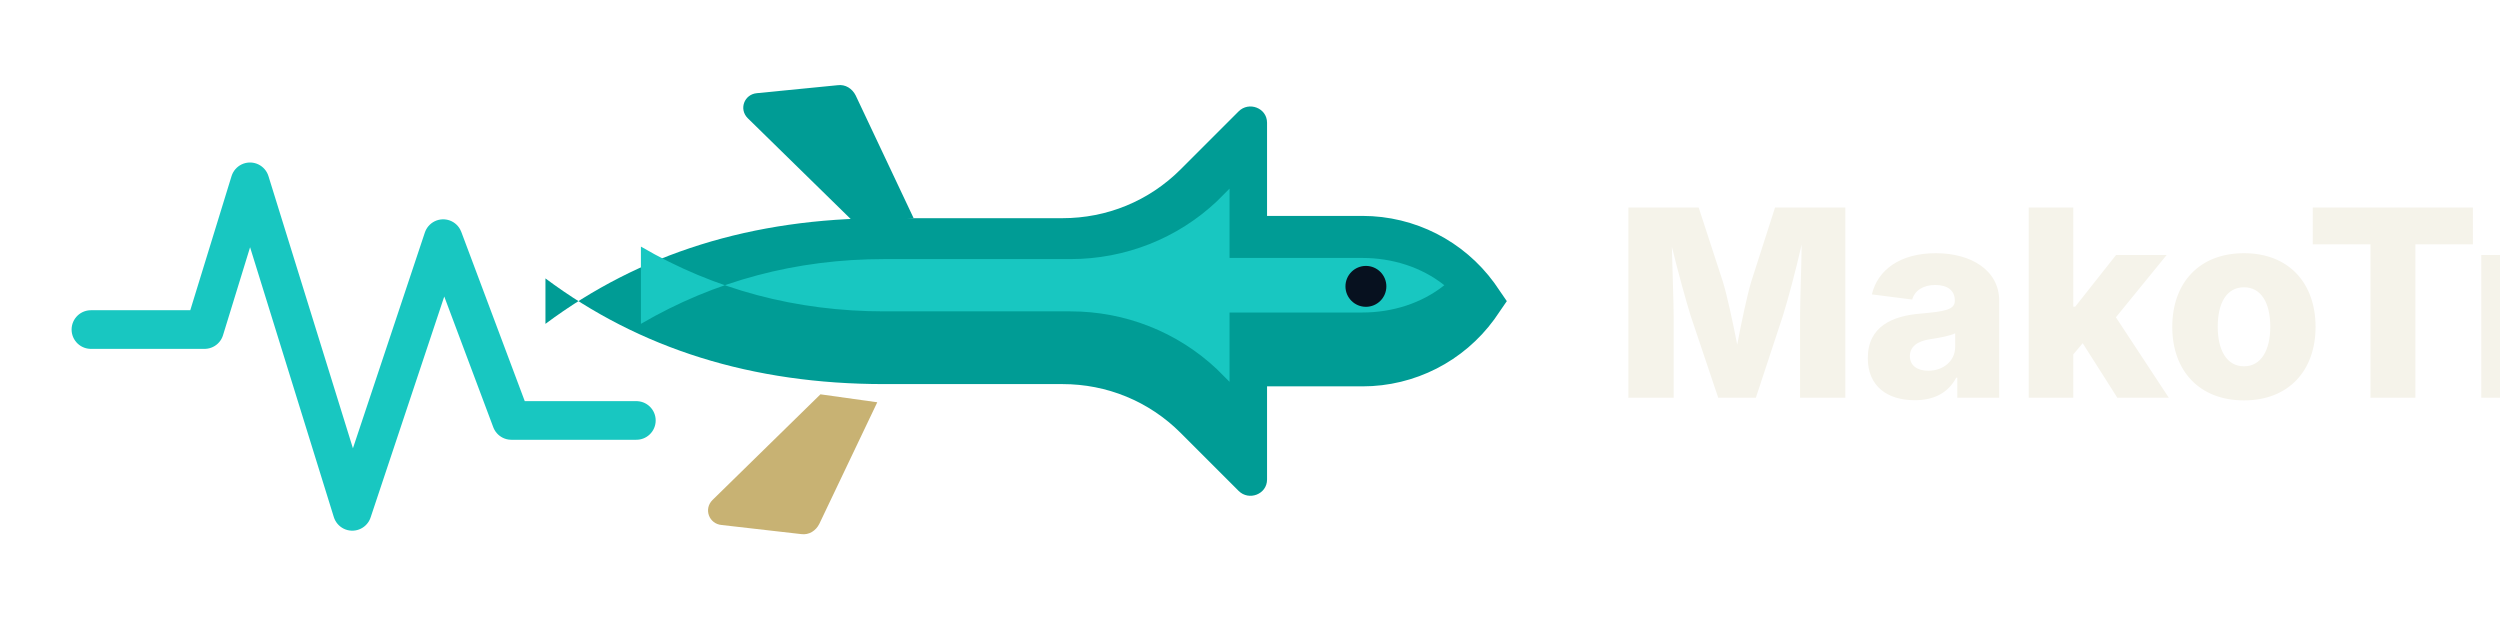
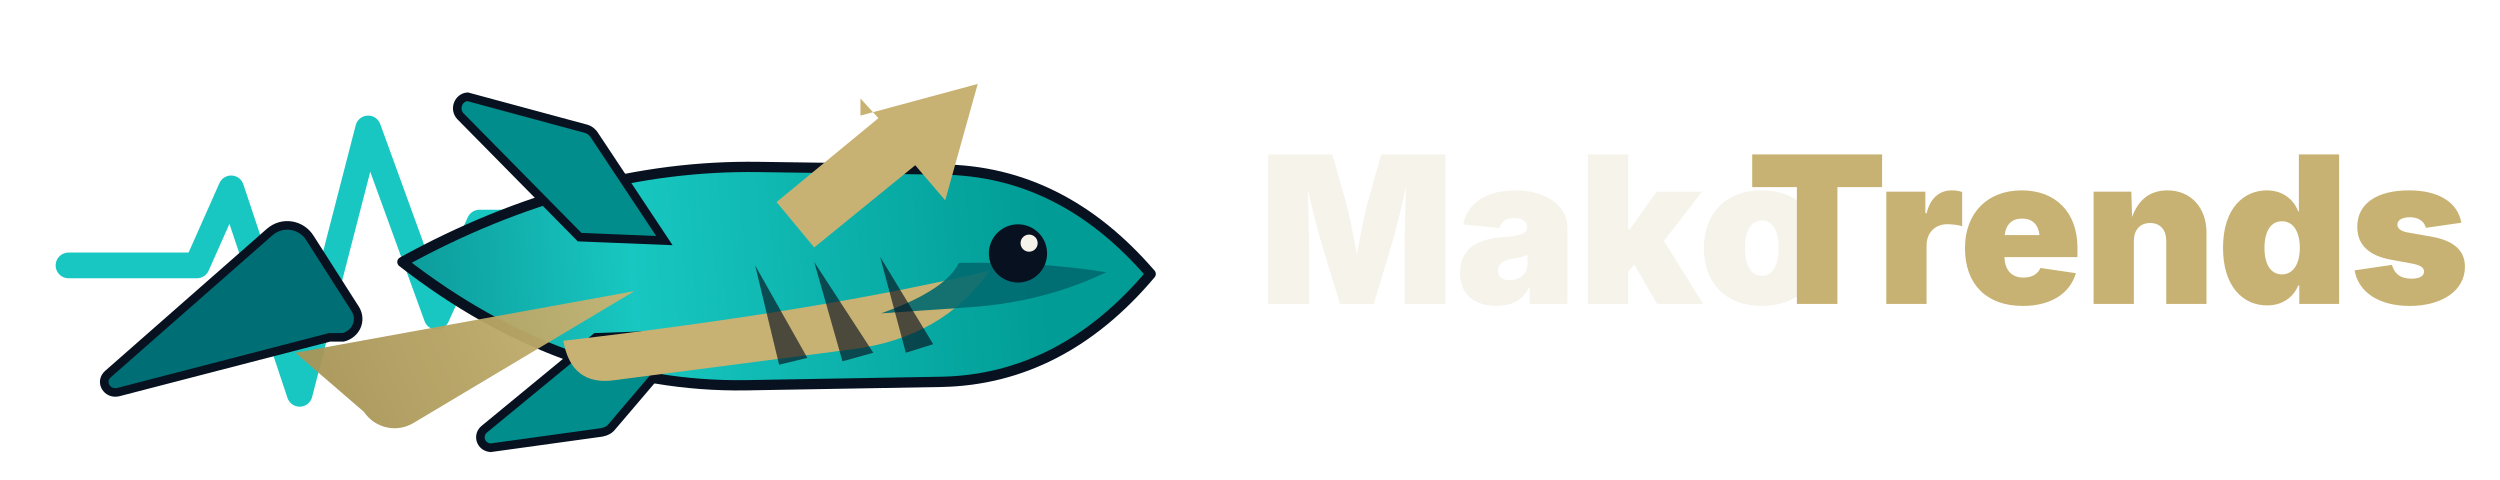
- <svg xmlns="http://www.w3.org/2000/svg" width="220" height="56" viewBox="0 0 220 56" fill="none" role="img" aria-labelledby="title desc">
-   <path d="M8 29h10l4-13 9 29 8-24 6 16h11" stroke="#18C7C1" stroke-width="3.4" stroke-linecap="round" stroke-linejoin="round" />
-   <path d="M48 28.5c8.3-6.2 18.2-9.3 29.8-9.3h15.7c3.9 0 7.6-1.5 10.4-4.3l5.1-5.1c.9-.9 2.5-.3 2.5 1v8.2h8.4c4.6 0 8.9 2.2 11.6 5.9l1.1 1.6-1.1 1.6c-2.7 3.7-7 5.9-11.6 5.9h-8.4v8.2c0 1.3-1.6 1.9-2.5 1l-5.1-5.1c-2.8-2.8-6.5-4.3-10.4-4.3H77.8c-11.6 0-21.5-3.1-29.8-9.3Z" fill="#009C95" />
-   <path d="M56.4 28.5c6.5-3.8 13.7-5.7 21.4-5.7h16.4c4.8 0 9.4-1.8 12.9-5.1l1.1-1.1v6.1h11.7c2.6 0 5.2.8 7.2 2.4-2 1.6-4.6 2.4-7.2 2.4h-11.7v6.1l-1.1-1.1c-3.5-3.3-8.1-5.1-12.9-5.1H77.8c-7.7 0-14.9-1.9-21.4-5.7Z" fill="#18C7C1" />
-   <path d="M75.4 19.8 65.8 10.4c-.8-.8-.3-2.1.8-2.2l7.1-.7c.7-.1 1.3.3 1.6.9l5.1 10.8-5 .6Z" fill="#009C95" />
-   <path d="M72.2 34.7 62.7 44c-.8.8-.3 2.1.8 2.2l7 .8c.7.1 1.3-.3 1.6-.9l5.1-10.7-5-.7Z" fill="#C8B273" />
-   <circle cx="120.2" cy="25.2" r="1.8" fill="#07111F" />
-   <text x="142" y="35" font-family="Inter, Segoe UI, Arial, sans-serif" font-size="23" font-weight="800" letter-spacing="0" fill="#F5F3EA">MakoTrends</text>
+ <svg xmlns="http://www.w3.org/2000/svg" width="292" height="56" viewBox="0 0 292 56" fill="none" role="img" aria-labelledby="title desc">
+   <defs>
+     <linearGradient id="makoBody" x1="21" y1="31" x2="122" y2="24" gradientUnits="userSpaceOnUse">
+       <stop stop-color="#006F75" />
+       <stop offset=".52" stop-color="#18C7C1" />
+       <stop offset="1" stop-color="#009C95" />
+     </linearGradient>
+     <linearGradient id="makoGold" x1="38" y1="43" x2="98" y2="18" gradientUnits="userSpaceOnUse">
+       <stop stop-color="#A99658" />
+       <stop offset="1" stop-color="#E1CB86" />
+     </linearGradient>
+   </defs>
+   <path d="M8 31h15l4-9 8 24 8-31 8 22 5-11h14" stroke="#18C7C1" stroke-width="3" stroke-linecap="round" stroke-linejoin="round" />
+   <path d="M47 30.6c13.8-7.6 27.7-11.3 41.6-11.1l21.4.3c9.4.1 17.5 4.2 24.4 12.2-6.9 8.2-15.1 12.4-24.4 12.6l-22.9.4C73 45.2 59.6 40.4 47 30.6Z" fill="url(#makoBody)" stroke="#07111F" stroke-width="1.2" stroke-linejoin="round" />
+   <path d="M67.7 27.7 53.8 13.6c-.8-.8-.3-2.2.8-2.3l13.7 3.7c.5.1.9.4 1.2.9l8.1 12.2-9.9-.4Z" fill="#008D8B" stroke="#07111F" stroke-width="1" />
+   <path d="M69.6 39.4 56.6 50.1c-.9.7-.5 2.1.7 2.2l13-1.8c.5-.1.9-.3 1.2-.7l9.2-10.8-11.1.4Z" fill="#008D8B" stroke="#07111F" stroke-width="1" />
+   <path d="M38.5 39.4 13.8 45.8c-1.3.3-2.2-1.2-1.2-2.1l18.9-16.6c1.5-1.3 3.7-.9 4.7.7l5.3 8.3c.8 1.3.1 2.9-1.4 3.3h-1.6Z" fill="#006F75" stroke="#07111F" stroke-width="1" />
+   <path d="M65.8 39.8c19.8-2.3 36.4-5 49.8-8.2-3.6 5.2-9 8.3-16.1 9.2l-27.7 3.6c-3.4.5-5.4-1.1-6-4.6Z" fill="#C8B273" />
+   <path d="M34.5 41.2 74.1 34l-25.8 15.4c-2 1.2-4.5.6-5.8-1.3l-8-6.9Z" fill="url(#makoGold)" opacity=".95" />
+   <path d="M112 30.7c6.6-.1 12.3.3 17.2 1.1-4.8 2.3-10.1 3.7-16.1 4.1l-10.2.7c5.1-1.8 8.1-3.8 9.1-5.9Z" fill="#006A70" opacity=".9" />
+   <path d="M91 42.6 88.2 31l6.1 10.8-3.3.8Z" fill="#07111F" opacity=".65" />
+   <path d="M98.4 42.2 95.1 30.6l6.9 10.6-3.6 1Z" fill="#07111F" opacity=".65" />
+   <path d="M105.8 41.2 102.8 30l6.2 10.2-3.2 1Z" fill="#07111F" opacity=".65" />
+   <circle cx="118.9" cy="29.6" r="3.4" fill="#07111F" />
+   <circle cx="120.2" cy="28.4" r="1" fill="#F5F3EA" />
+   <path d="M100.5 13.5 114.2 9.8l-3.8 13.6-3.5-4.1-11.8 9.6-4.4-5.3 11.9-9.8-2.1-2.3Z" fill="#C8B273" />
+   <text x="147" y="35.5" font-family="Inter, Segoe UI, Arial, sans-serif" font-size="24" font-weight="850" letter-spacing="0" fill="#F5F3EA">Mako</text>
+   <text x="204" y="35.5" font-family="Inter, Segoe UI, Arial, sans-serif" font-size="24" font-weight="850" letter-spacing="0" fill="#C8B273">Trends</text>
</svg>
